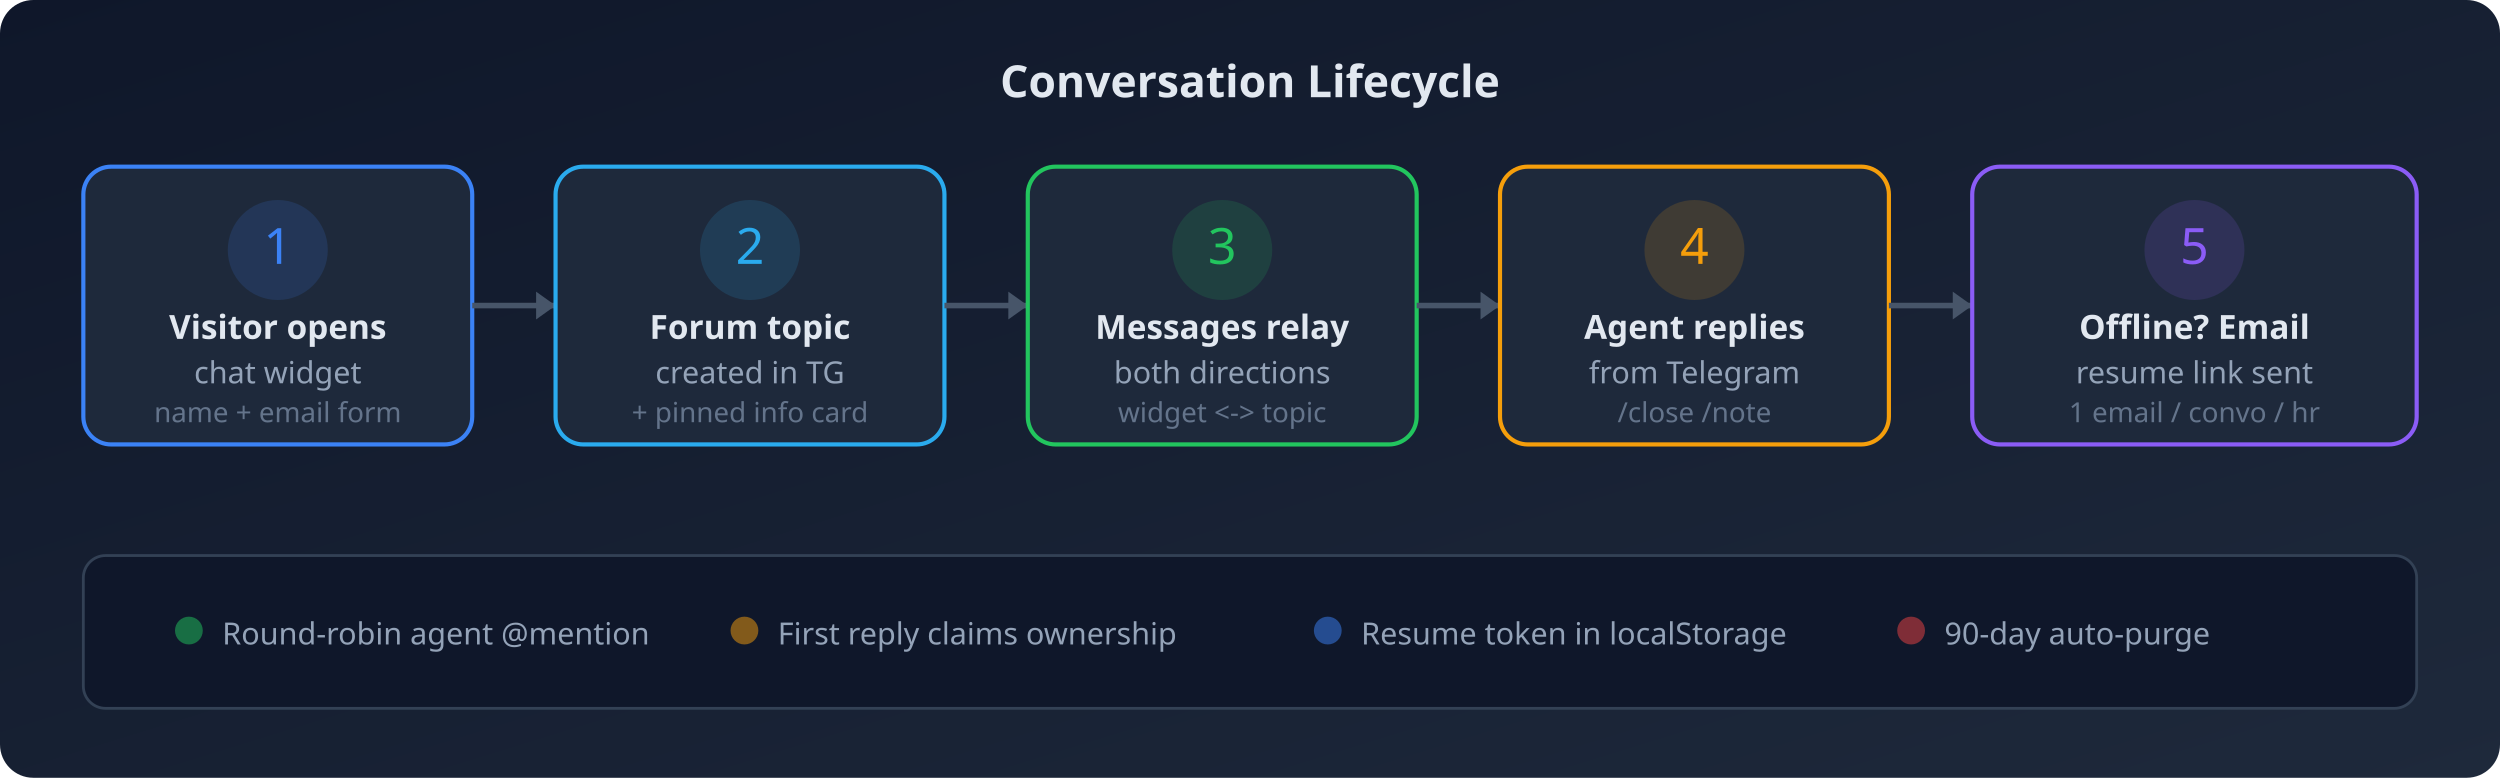
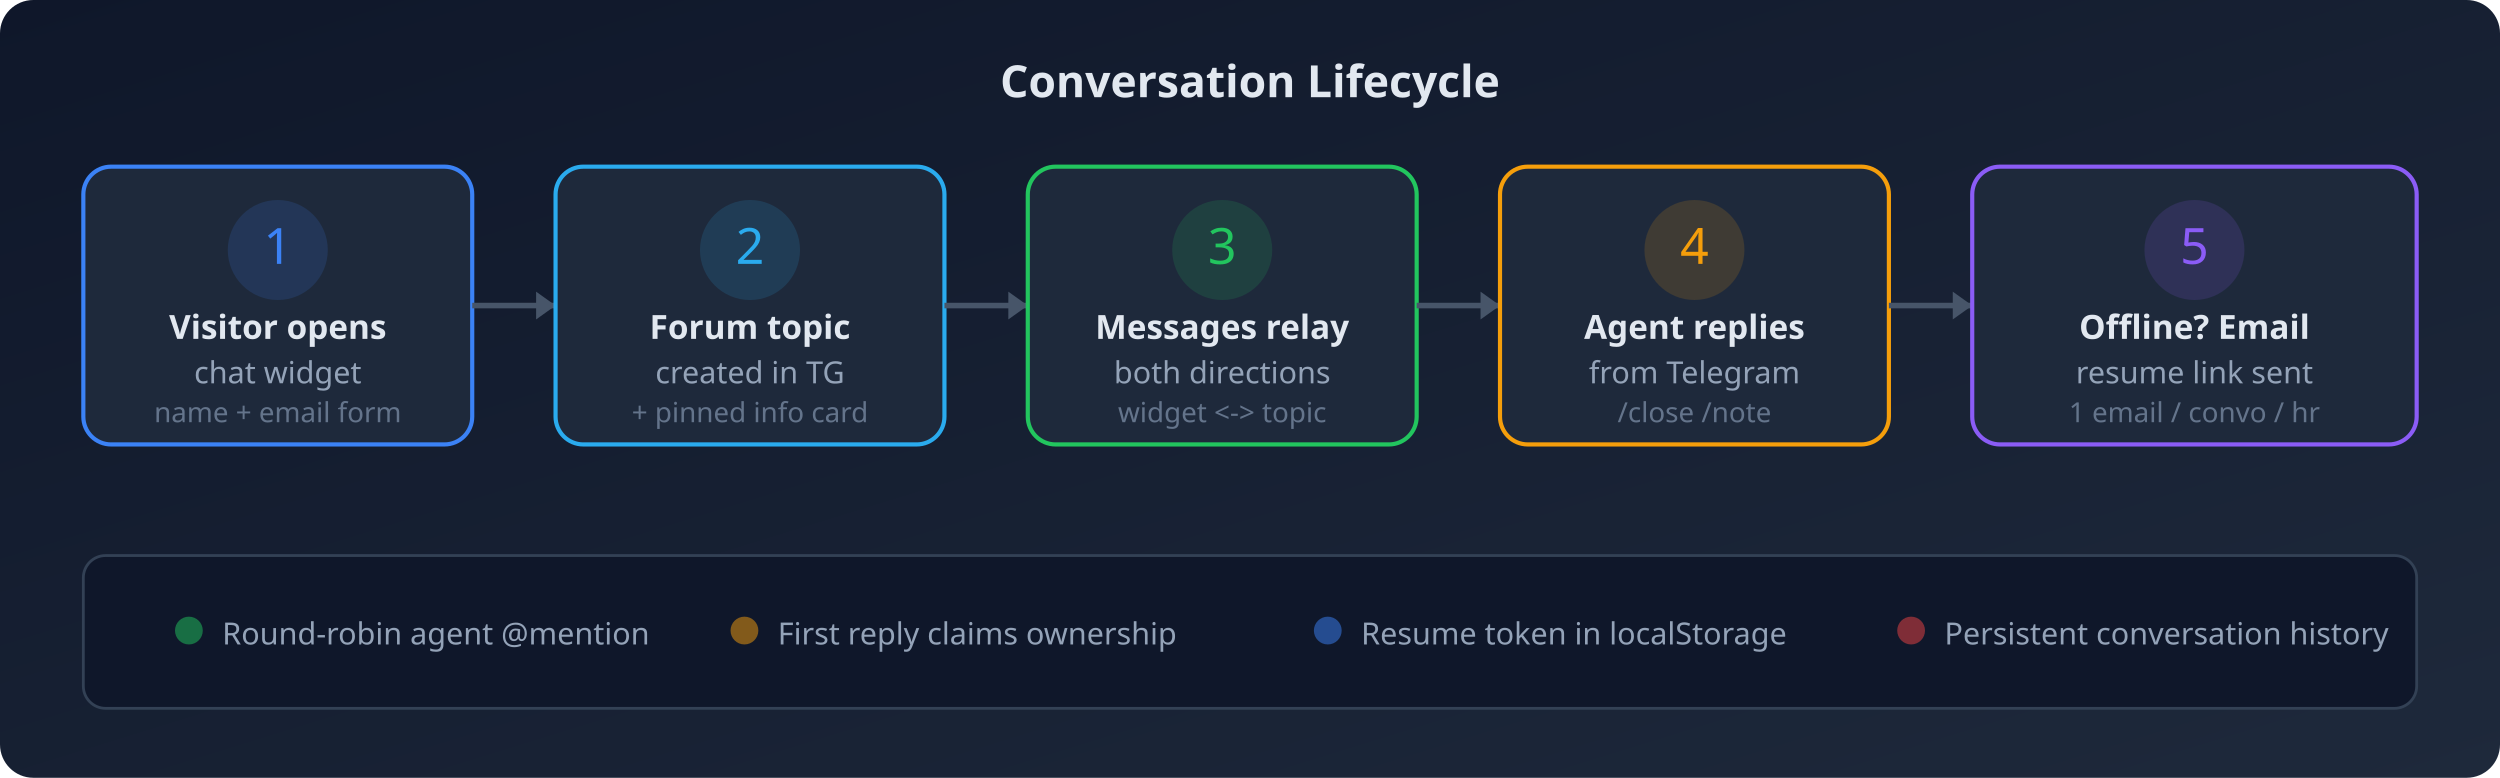
<svg xmlns="http://www.w3.org/2000/svg" viewBox="0 0 900 280" fill="none">
  <defs>
    <linearGradient id="bg3" x1="0%" y1="0%" x2="100%" y2="100%">
      <stop offset="0%" stop-color="#0f172a" />
      <stop offset="100%" stop-color="#1e293b" />
    </linearGradient>
  </defs>
  <rect width="900" height="280" rx="12" fill="url(#bg3)" />
  <text x="450" y="35" text-anchor="middle" font-family="system-ui, sans-serif" font-size="16" font-weight="600" fill="#e2e8f0">Conversation Lifecycle</text>
  <g transform="translate(30, 60)">
    <rect width="140" height="100" rx="10" fill="#1e293b" stroke="#3b82f6" stroke-width="1.5" />
    <circle cx="70" cy="30" r="18" fill="#3b82f6" opacity="0.15" />
    <text x="70" y="35" text-anchor="middle" font-family="system-ui, sans-serif" font-size="18" fill="#3b82f6">1</text>
    <text x="70" y="62" text-anchor="middle" font-family="system-ui, sans-serif" font-size="12" font-weight="600" fill="#e2e8f0">Visitor opens</text>
    <text x="70" y="78" text-anchor="middle" font-family="system-ui, sans-serif" font-size="11" fill="#94a3b8">chat widget</text>
    <text x="70" y="92" text-anchor="middle" font-family="system-ui, sans-serif" font-size="10" fill="#64748b">name + email form</text>
  </g>
  <line x1="170" y1="110" x2="200" y2="110" stroke="#475569" stroke-width="2" />
  <polygon points="200,110 193,105 193,115" fill="#475569" />
  <g transform="translate(200, 60)">
    <rect width="140" height="100" rx="10" fill="#1e293b" stroke="#2AABEE" stroke-width="1.5" />
    <circle cx="70" cy="30" r="18" fill="#2AABEE" opacity="0.15" />
    <text x="70" y="35" text-anchor="middle" font-family="system-ui, sans-serif" font-size="18" fill="#2AABEE">2</text>
    <text x="70" y="62" text-anchor="middle" font-family="system-ui, sans-serif" font-size="12" font-weight="600" fill="#e2e8f0">Forum topic</text>
    <text x="70" y="78" text-anchor="middle" font-family="system-ui, sans-serif" font-size="11" fill="#94a3b8">created in TG</text>
    <text x="70" y="92" text-anchor="middle" font-family="system-ui, sans-serif" font-size="10" fill="#64748b">+ pinned info card</text>
  </g>
  <line x1="340" y1="110" x2="370" y2="110" stroke="#475569" stroke-width="2" />
  <polygon points="370,110 363,105 363,115" fill="#475569" />
  <g transform="translate(370, 60)">
    <rect width="140" height="100" rx="10" fill="#1e293b" stroke="#22c55e" stroke-width="1.5" />
    <circle cx="70" cy="30" r="18" fill="#22c55e" opacity="0.15" />
    <text x="70" y="35" text-anchor="middle" font-family="system-ui, sans-serif" font-size="18" fill="#22c55e">3</text>
    <text x="70" y="62" text-anchor="middle" font-family="system-ui, sans-serif" font-size="12" font-weight="600" fill="#e2e8f0">Messages relay</text>
    <text x="70" y="78" text-anchor="middle" font-family="system-ui, sans-serif" font-size="11" fill="#94a3b8">both directions</text>
    <text x="70" y="92" text-anchor="middle" font-family="system-ui, sans-serif" font-size="10" fill="#64748b">widget &lt;-&gt; topic</text>
  </g>
  <line x1="510" y1="110" x2="540" y2="110" stroke="#475569" stroke-width="2" />
  <polygon points="540,110 533,105 533,115" fill="#475569" />
  <g transform="translate(540, 60)">
    <rect width="140" height="100" rx="10" fill="#1e293b" stroke="#f59e0b" stroke-width="1.5" />
    <circle cx="70" cy="30" r="18" fill="#f59e0b" opacity="0.15" />
    <text x="70" y="35" text-anchor="middle" font-family="system-ui, sans-serif" font-size="18" fill="#f59e0b">4</text>
    <text x="70" y="62" text-anchor="middle" font-family="system-ui, sans-serif" font-size="12" font-weight="600" fill="#e2e8f0">Agent replies</text>
    <text x="70" y="78" text-anchor="middle" font-family="system-ui, sans-serif" font-size="11" fill="#94a3b8">from Telegram</text>
    <text x="70" y="92" text-anchor="middle" font-family="system-ui, sans-serif" font-size="10" fill="#64748b">/close  /note</text>
  </g>
  <line x1="680" y1="110" x2="710" y2="110" stroke="#475569" stroke-width="2" />
  <polygon points="710,110 703,105 703,115" fill="#475569" />
  <g transform="translate(710, 60)">
    <rect width="160" height="100" rx="10" fill="#1e293b" stroke="#8b5cf6" stroke-width="1.5" />
    <circle cx="80" cy="30" r="18" fill="#8b5cf6" opacity="0.15" />
    <text x="80" y="35" text-anchor="middle" font-family="system-ui, sans-serif" font-size="18" fill="#8b5cf6">5</text>
    <text x="80" y="62" text-anchor="middle" font-family="system-ui, sans-serif" font-size="12" font-weight="600" fill="#e2e8f0">Offline? Email</text>
    <text x="80" y="78" text-anchor="middle" font-family="system-ui, sans-serif" font-size="11" fill="#94a3b8">resume link sent</text>
    <text x="80" y="92" text-anchor="middle" font-family="system-ui, sans-serif" font-size="10" fill="#64748b">1 email / convo / hr</text>
  </g>
  <g transform="translate(30, 200)">
    <rect width="840" height="55" rx="8" fill="#0f172a" stroke="#334155" stroke-width="1" />
    <g transform="translate(30, 15)">
      <circle cx="8" cy="12" r="5" fill="#22c55e" opacity="0.5" />
      <text x="20" y="17" font-family="system-ui, sans-serif" font-size="11" fill="#94a3b8">Round-robin agent @mention</text>
    </g>
    <g transform="translate(230, 15)">
      <circle cx="8" cy="12" r="5" fill="#f59e0b" opacity="0.5" />
      <text x="20" y="17" font-family="system-ui, sans-serif" font-size="11" fill="#94a3b8">First reply claims ownership</text>
    </g>
    <g transform="translate(440, 15)">
      <circle cx="8" cy="12" r="5" fill="#3b82f6" opacity="0.5" />
      <text x="20" y="17" font-family="system-ui, sans-serif" font-size="11" fill="#94a3b8">Resume token in localStorage</text>
    </g>
    <g transform="translate(650, 15)">
      <circle cx="8" cy="12" r="5" fill="#ef4444" opacity="0.5" />
-       <text x="20" y="17" font-family="system-ui, sans-serif" font-size="11" fill="#94a3b8">90-day auto-purge</text>
+       <text x="20" y="17" font-family="system-ui, sans-serif" font-size="11" fill="#94a3b8">Persistent conversation history</text>
    </g>
  </g>
</svg>
